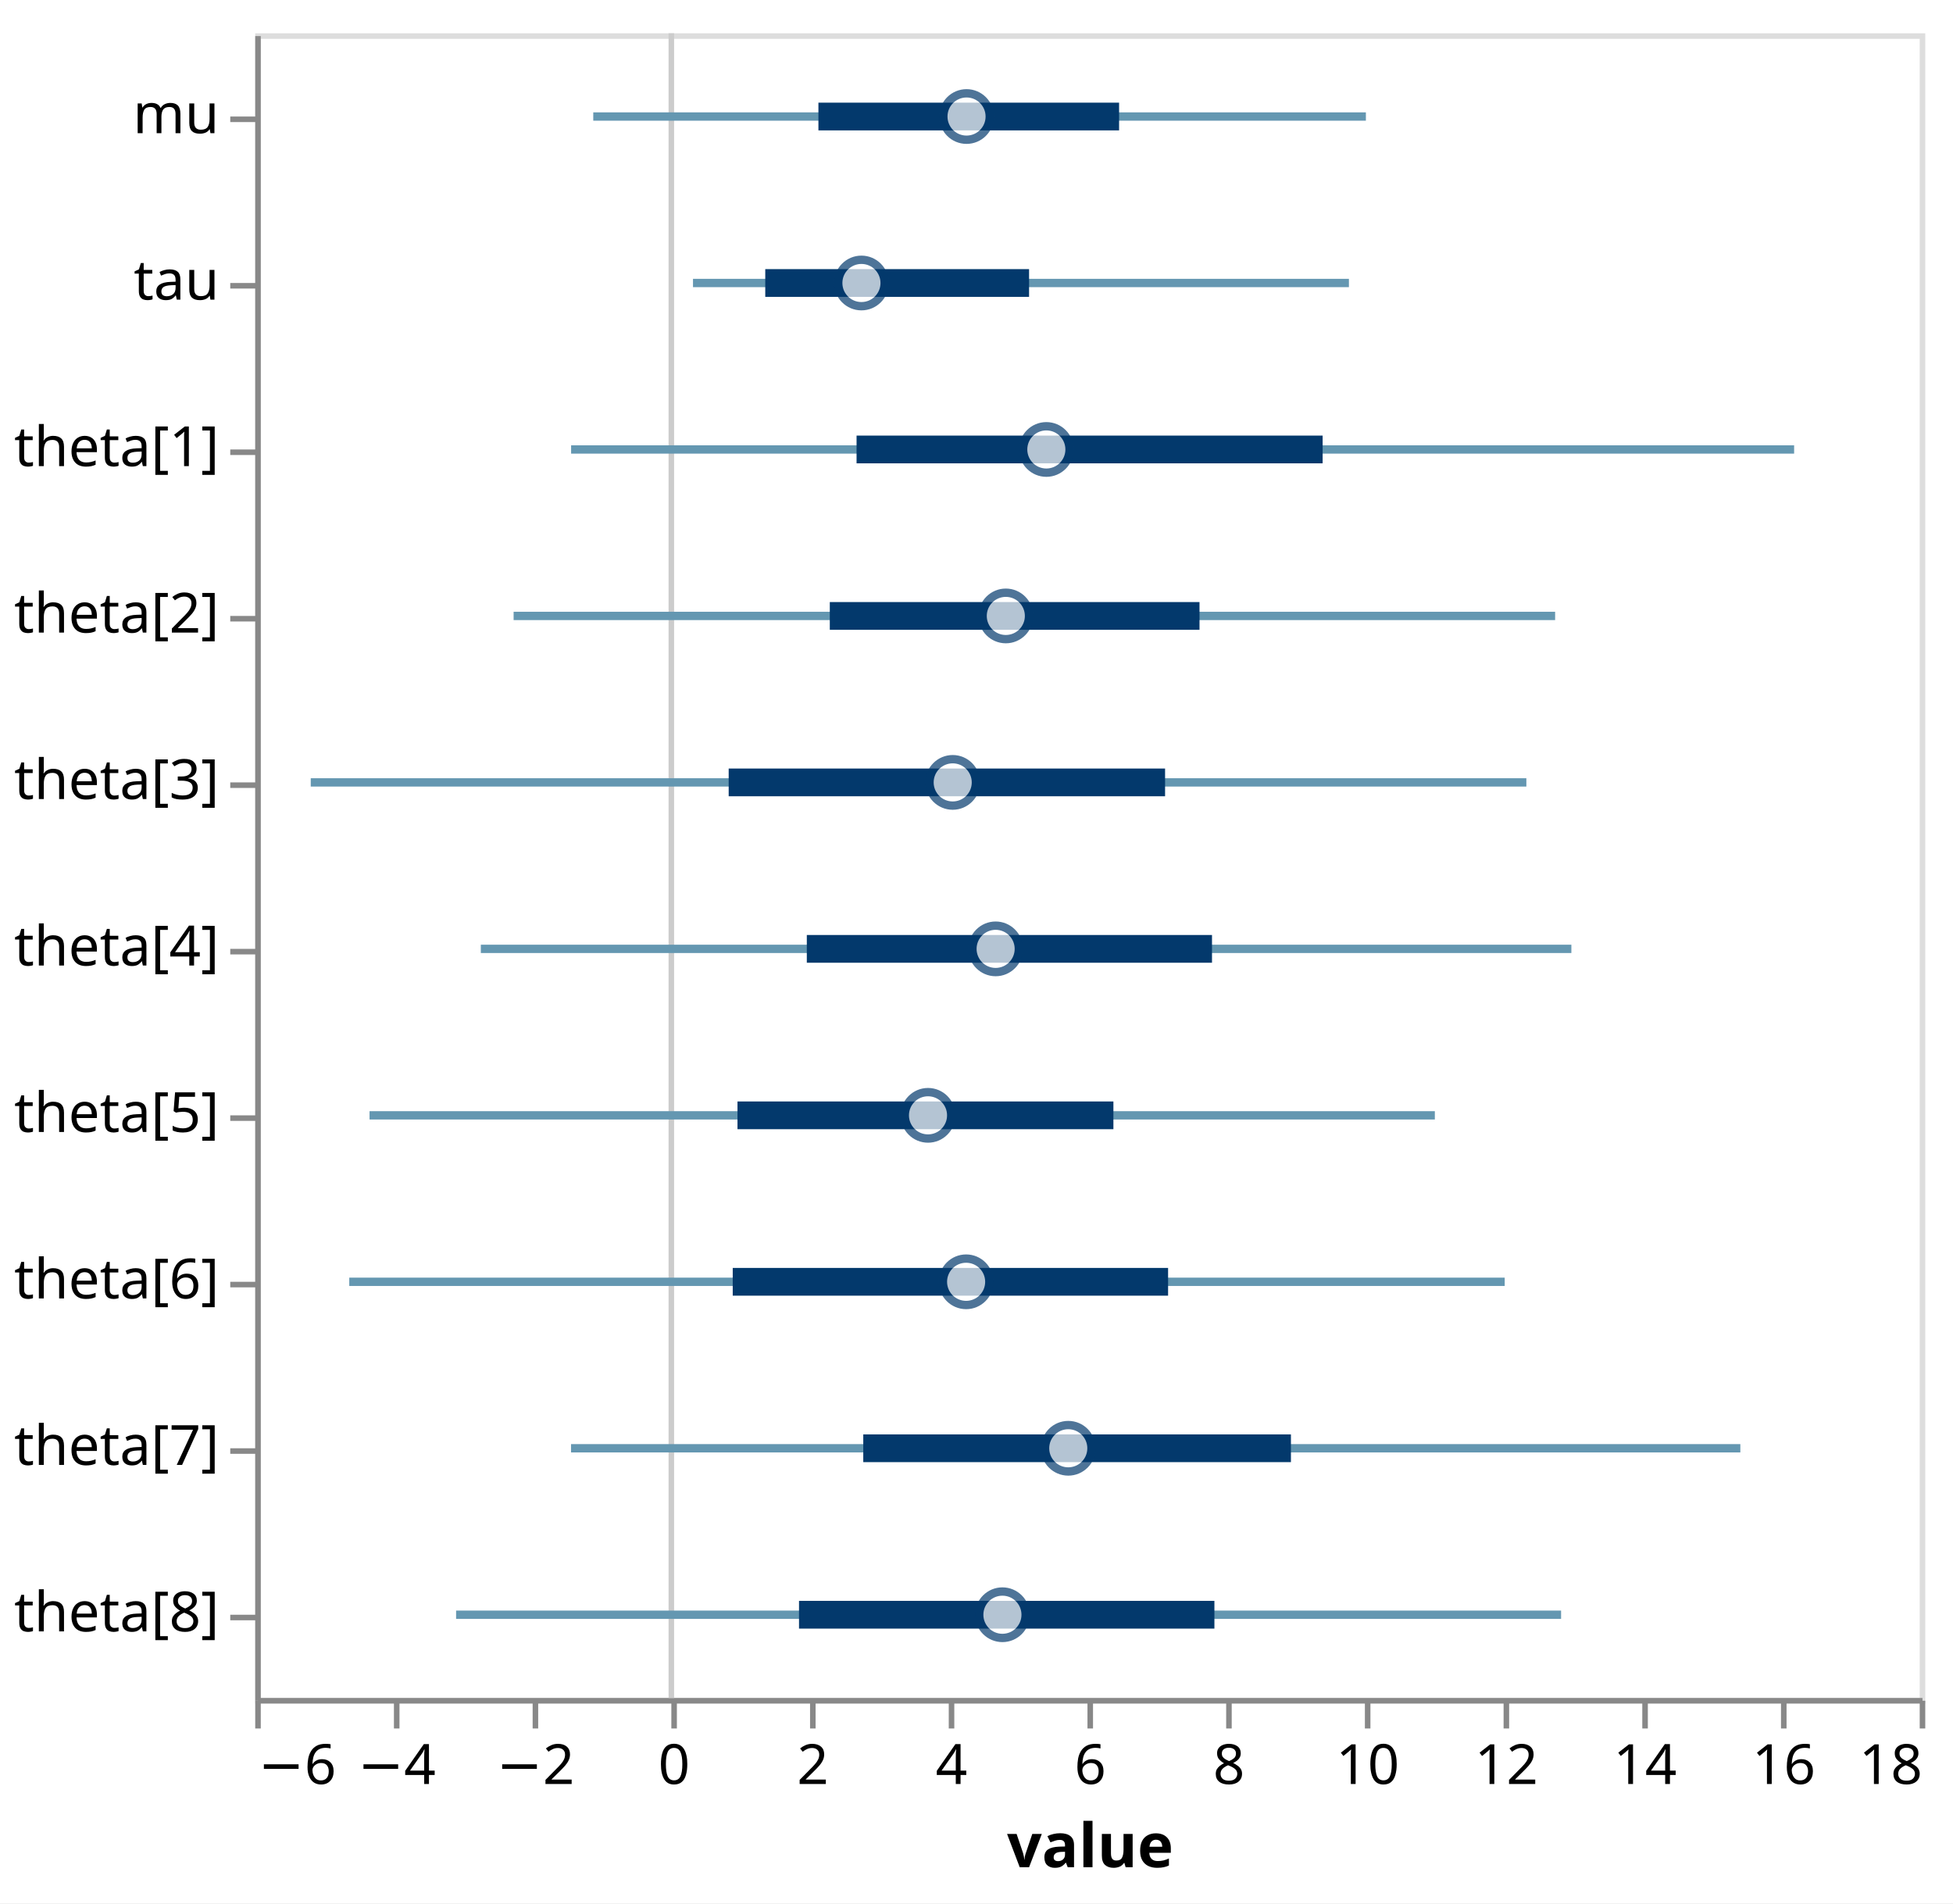
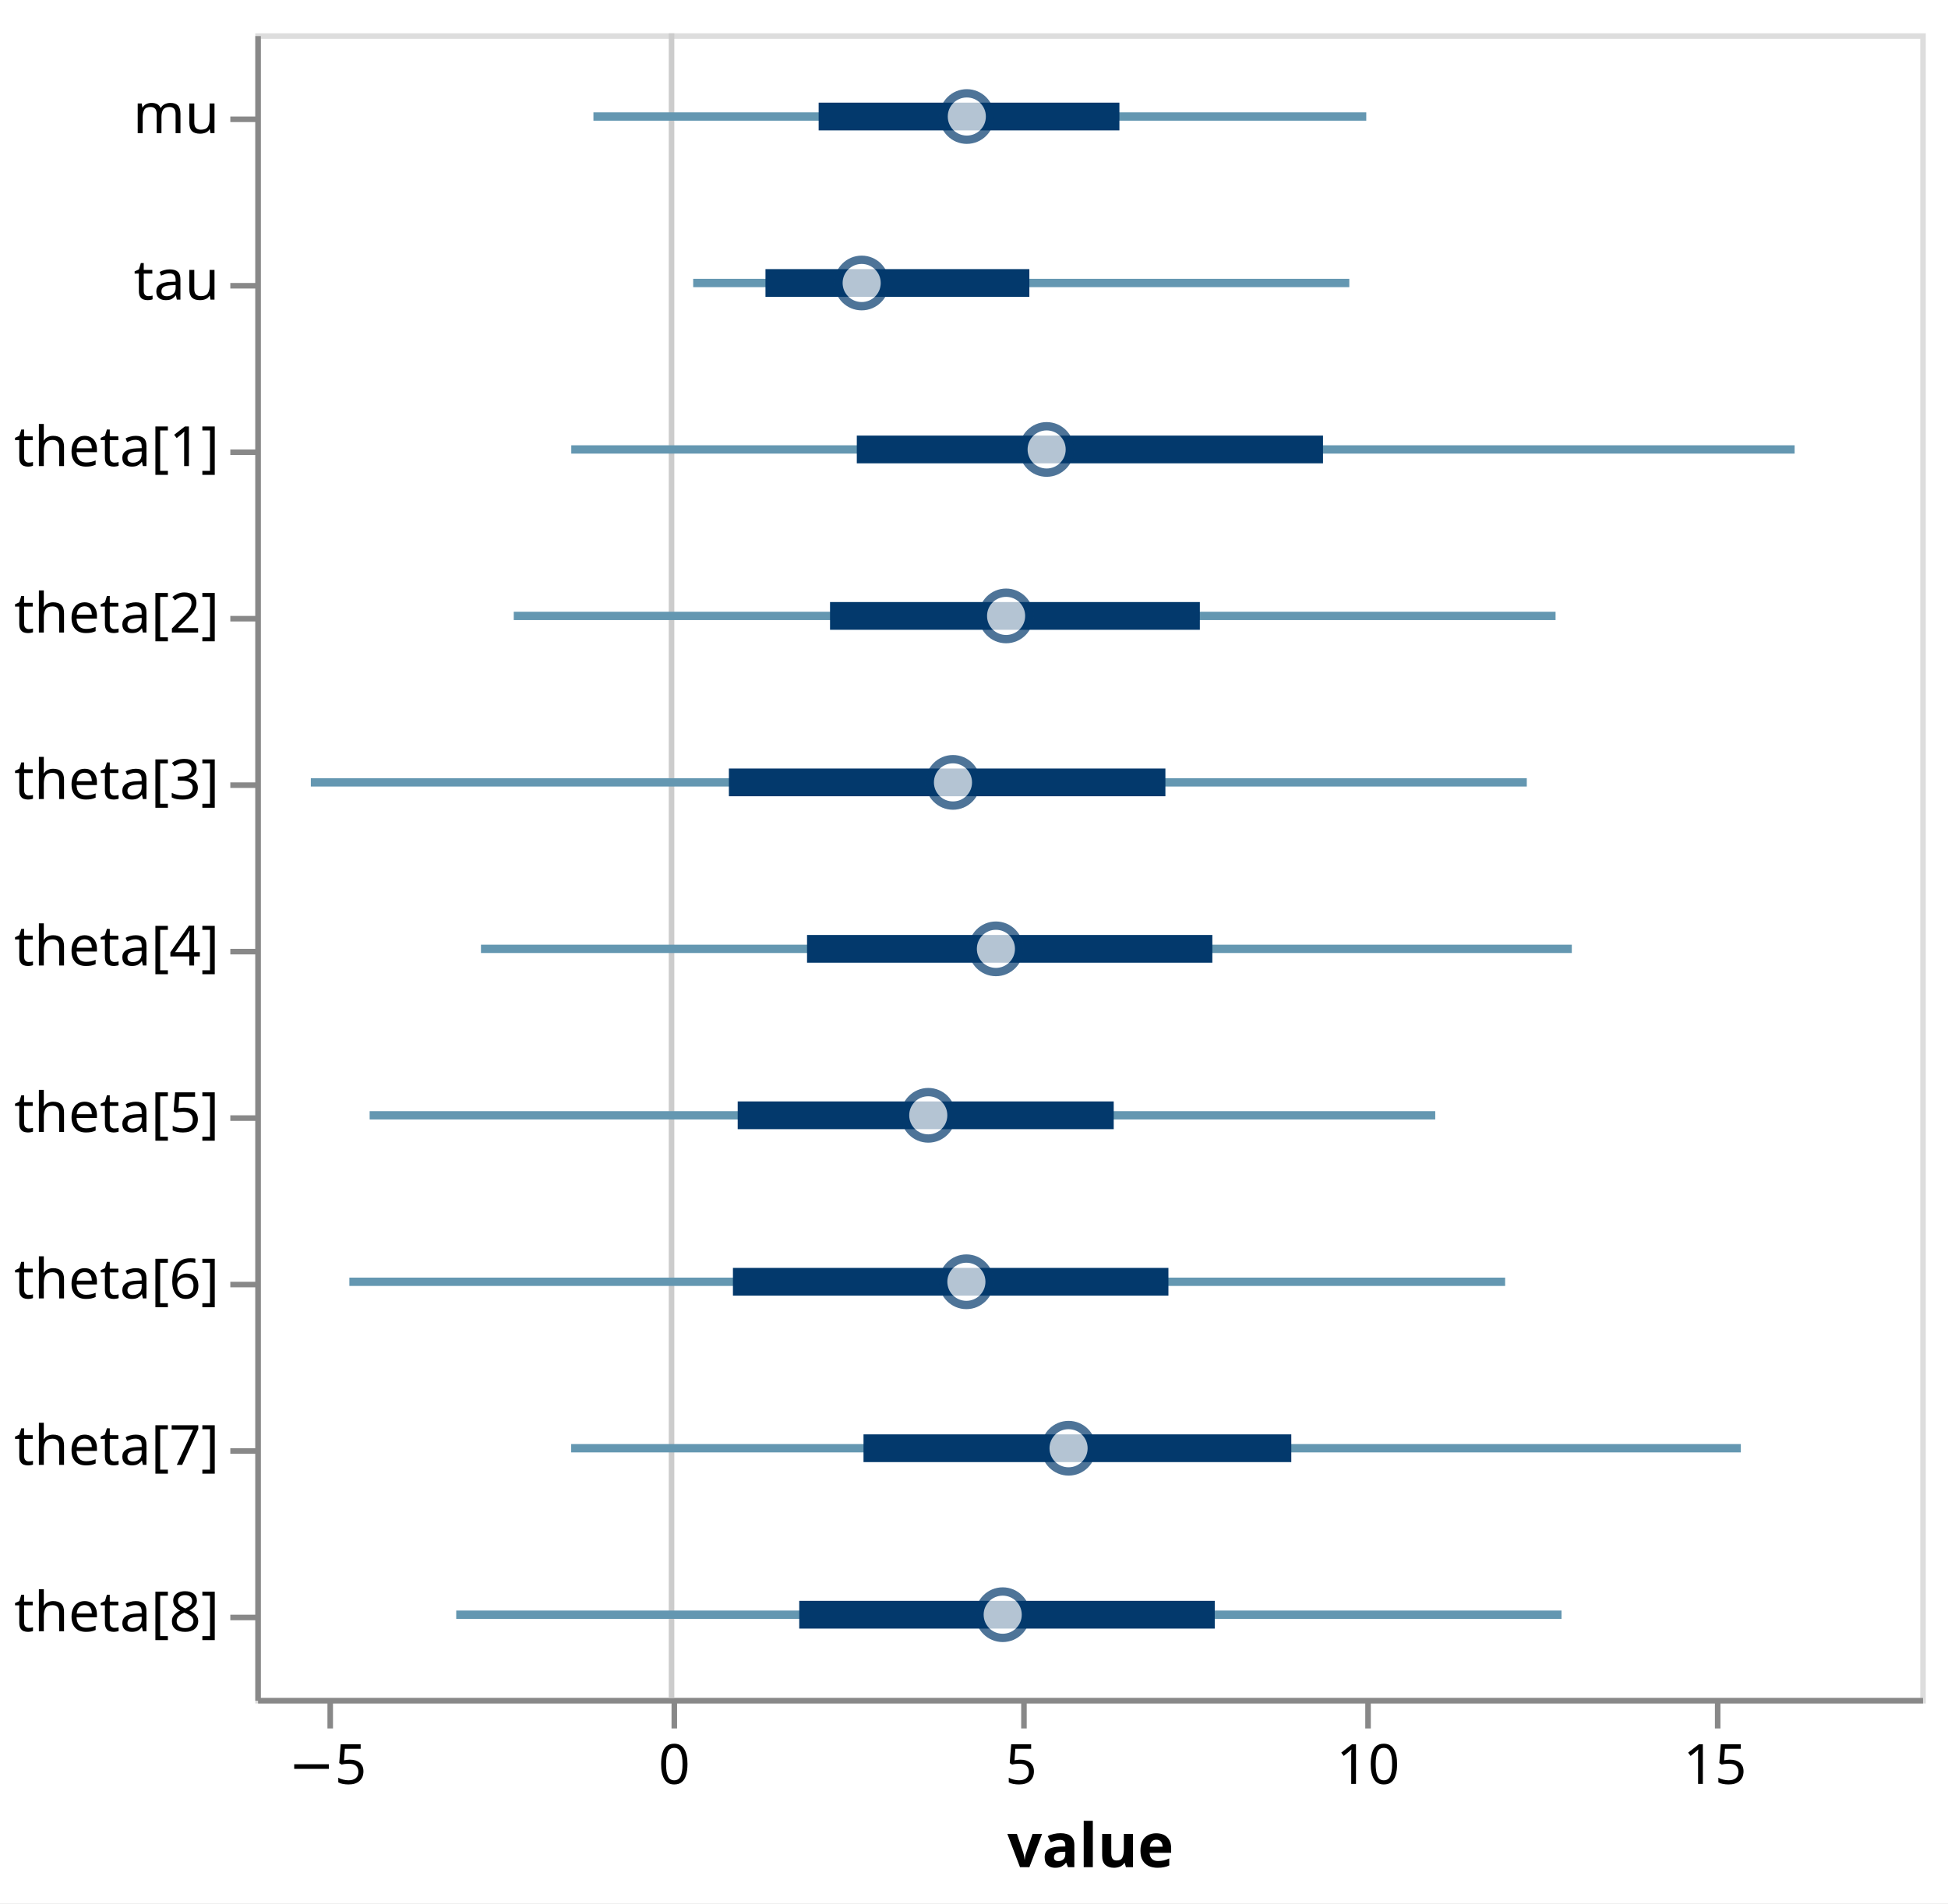
- <svg xmlns="http://www.w3.org/2000/svg" version="1.1" class="marks" width="352" height="343" viewBox="0 0 352 343">
-   <rect width="352" height="343" fill="white" />
+ <svg xmlns="http://www.w3.org/2000/svg" version="1.1" class="marks" width="351" height="343" viewBox="0 0 351 343">
+   <rect width="351" height="343" fill="white" />
  <g fill="none" stroke-miterlimit="10" transform="translate(46,6)">
    <g class="mark-group role-frame root" role="graphics-object" aria-roledescription="group mark container">
      <g transform="translate(0,0)">
        <path class="background" aria-hidden="true" d="M0.5,0.5h300v300h-300Z" stroke="#ddd" />
        <g>
          <g class="mark-group role-axis" role="graphics-symbol" aria-roledescription="axis" aria-label="X-axis titled 'value' for a linear scale with values from −6 to 18">
            <g transform="translate(0.5,300.5)">
              <path class="background" aria-hidden="true" d="M0,0h0v0h0Z" pointer-events="none" />
              <g>
                <g class="mark-rule role-axis-tick" pointer-events="none">
-                   <line transform="translate(0,0)" x2="0" y2="5" stroke="#888" stroke-width="1" opacity="1" />
-                   <line transform="translate(25,0)" x2="0" y2="5" stroke="#888" stroke-width="1" opacity="1" />
-                   <line transform="translate(50,0)" x2="0" y2="5" stroke="#888" stroke-width="1" opacity="1" />
+                   <line transform="translate(13,0)" x2="0" y2="5" stroke="#888" stroke-width="1" opacity="1" />
                  <line transform="translate(75,0)" x2="0" y2="5" stroke="#888" stroke-width="1" opacity="1" />
-                   <line transform="translate(100,0)" x2="0" y2="5" stroke="#888" stroke-width="1" opacity="1" />
-                   <line transform="translate(125,0)" x2="0" y2="5" stroke="#888" stroke-width="1" opacity="1" />
-                   <line transform="translate(150,0)" x2="0" y2="5" stroke="#888" stroke-width="1" opacity="1" />
-                   <line transform="translate(175,0)" x2="0" y2="5" stroke="#888" stroke-width="1" opacity="1" />
+                   <line transform="translate(138,0)" x2="0" y2="5" stroke="#888" stroke-width="1" opacity="1" />
                  <line transform="translate(200,0)" x2="0" y2="5" stroke="#888" stroke-width="1" opacity="1" />
-                   <line transform="translate(225,0)" x2="0" y2="5" stroke="#888" stroke-width="1" opacity="1" />
-                   <line transform="translate(250,0)" x2="0" y2="5" stroke="#888" stroke-width="1" opacity="1" />
-                   <line transform="translate(275,0)" x2="0" y2="5" stroke="#888" stroke-width="1" opacity="1" />
-                   <line transform="translate(300,0)" x2="0" y2="5" stroke="#888" stroke-width="1" opacity="1" />
+                   <line transform="translate(263,0)" x2="0" y2="5" stroke="#888" stroke-width="1" opacity="1" />
                </g>
                <g class="mark-text role-axis-label" pointer-events="none">
-                   <text text-anchor="start" transform="translate(0,15)" font-family="sans-serif" font-size="10px" fill="#000" opacity="1">−6</text>
-                   <text text-anchor="middle" transform="translate(25,15)" font-family="sans-serif" font-size="10px" fill="#000" opacity="1">−4</text>
-                   <text text-anchor="middle" transform="translate(50,15)" font-family="sans-serif" font-size="10px" fill="#000" opacity="1">−2</text>
+                   <text text-anchor="middle" transform="translate(12.5,15)" font-family="sans-serif" font-size="10px" fill="#000" opacity="1">−5</text>
                  <text text-anchor="middle" transform="translate(75,15)" font-family="sans-serif" font-size="10px" fill="#000" opacity="1">0</text>
-                   <text text-anchor="middle" transform="translate(100,15)" font-family="sans-serif" font-size="10px" fill="#000" opacity="1">2</text>
-                   <text text-anchor="middle" transform="translate(125,15)" font-family="sans-serif" font-size="10px" fill="#000" opacity="1">4</text>
-                   <text text-anchor="middle" transform="translate(150,15)" font-family="sans-serif" font-size="10px" fill="#000" opacity="1">6</text>
-                   <text text-anchor="middle" transform="translate(175,15)" font-family="sans-serif" font-size="10px" fill="#000" opacity="1">8</text>
+                   <text text-anchor="middle" transform="translate(137.5,15)" font-family="sans-serif" font-size="10px" fill="#000" opacity="1">5</text>
                  <text text-anchor="middle" transform="translate(200,15)" font-family="sans-serif" font-size="10px" fill="#000" opacity="1">10</text>
-                   <text text-anchor="middle" transform="translate(225,15)" font-family="sans-serif" font-size="10px" fill="#000" opacity="1">12</text>
-                   <text text-anchor="middle" transform="translate(250,15)" font-family="sans-serif" font-size="10px" fill="#000" opacity="1">14</text>
-                   <text text-anchor="middle" transform="translate(275,15)" font-family="sans-serif" font-size="10px" fill="#000" opacity="1">16</text>
-                   <text text-anchor="end" transform="translate(300,15)" font-family="sans-serif" font-size="10px" fill="#000" opacity="1">18</text>
+                   <text text-anchor="middle" transform="translate(262.5,15)" font-family="sans-serif" font-size="10px" fill="#000" opacity="1">15</text>
                </g>
                <g class="mark-rule role-axis-domain" pointer-events="none">
                  <line transform="translate(0,0)" x2="300" y2="0" stroke="#888" stroke-width="1" opacity="1" />
                </g>
                <g class="mark-text role-axis-title" pointer-events="none">
                  <text text-anchor="middle" transform="translate(150,30)" font-family="sans-serif" font-size="11px" font-weight="bold" fill="#000" opacity="1">value</text>
                </g>
              </g>
              <path class="foreground" aria-hidden="true" d="" pointer-events="none" display="none" />
            </g>
          </g>
          <g class="mark-group role-axis" role="graphics-symbol" aria-roledescription="axis" aria-label="Y-axis for a discrete scale with 10 values: mu, tau, theta[1], theta[2], theta[3], ending with theta[8]">
            <g transform="translate(0.5,0.5)">
              <path class="background" aria-hidden="true" d="M0,0h0v0h0Z" pointer-events="none" />
              <g>
                <g class="mark-rule role-axis-tick" pointer-events="none">
                  <line transform="translate(0,15)" x2="-5" y2="0" stroke="#888" stroke-width="1" opacity="1" />
                  <line transform="translate(0,45)" x2="-5" y2="0" stroke="#888" stroke-width="1" opacity="1" />
                  <line transform="translate(0,75)" x2="-5" y2="0" stroke="#888" stroke-width="1" opacity="1" />
                  <line transform="translate(0,105)" x2="-5" y2="0" stroke="#888" stroke-width="1" opacity="1" />
                  <line transform="translate(0,135)" x2="-5" y2="0" stroke="#888" stroke-width="1" opacity="1" />
                  <line transform="translate(0,165)" x2="-5" y2="0" stroke="#888" stroke-width="1" opacity="1" />
                  <line transform="translate(0,195)" x2="-5" y2="0" stroke="#888" stroke-width="1" opacity="1" />
                  <line transform="translate(0,225)" x2="-5" y2="0" stroke="#888" stroke-width="1" opacity="1" />
                  <line transform="translate(0,255)" x2="-5" y2="0" stroke="#888" stroke-width="1" opacity="1" />
                  <line transform="translate(0,285)" x2="-5" y2="0" stroke="#888" stroke-width="1" opacity="1" />
                </g>
                <g class="mark-text role-axis-label" pointer-events="none">
                  <text text-anchor="end" transform="translate(-7,17.5)" font-family="sans-serif" font-size="10px" fill="#000" opacity="1">mu</text>
                  <text text-anchor="end" transform="translate(-7,47.5)" font-family="sans-serif" font-size="10px" fill="#000" opacity="1">tau</text>
                  <text text-anchor="end" transform="translate(-7,77.5)" font-family="sans-serif" font-size="10px" fill="#000" opacity="1">theta[1]</text>
                  <text text-anchor="end" transform="translate(-7,107.5)" font-family="sans-serif" font-size="10px" fill="#000" opacity="1">theta[2]</text>
                  <text text-anchor="end" transform="translate(-7,137.5)" font-family="sans-serif" font-size="10px" fill="#000" opacity="1">theta[3]</text>
                  <text text-anchor="end" transform="translate(-7,167.5)" font-family="sans-serif" font-size="10px" fill="#000" opacity="1">theta[4]</text>
                  <text text-anchor="end" transform="translate(-7,197.5)" font-family="sans-serif" font-size="10px" fill="#000" opacity="1">theta[5]</text>
                  <text text-anchor="end" transform="translate(-7,227.5)" font-family="sans-serif" font-size="10px" fill="#000" opacity="1">theta[6]</text>
                  <text text-anchor="end" transform="translate(-7,257.5)" font-family="sans-serif" font-size="10px" fill="#000" opacity="1">theta[7]</text>
                  <text text-anchor="end" transform="translate(-7,287.5)" font-family="sans-serif" font-size="10px" fill="#000" opacity="1">theta[8]</text>
                </g>
                <g class="mark-rule role-axis-domain" pointer-events="none">
                  <line transform="translate(0,0)" x2="0" y2="300" stroke="#888" stroke-width="1" opacity="1" />
                </g>
              </g>
              <path class="foreground" aria-hidden="true" d="" pointer-events="none" display="none" />
            </g>
          </g>
          <g class="mark-rule role-mark layer_0_marks" role="graphics-object" aria-roledescription="rule mark container">
            <line aria-label="variable: undefined; m: NaN; ll: NaN; hh: NaN" role="graphics-symbol" aria-roledescription="rule mark" transform="translate(75,0)" x2="0" y2="300" stroke="#CCCCCC" />
          </g>
          <g class="mark-rule role-mark layer_1_marks" role="graphics-object" aria-roledescription="rule mark container">
            <line aria-label="value: −1.12579; variable: mu; hh: 10.01455; m: 4.2564; ll: −1.12579" role="graphics-symbol" aria-roledescription="rule mark" transform="translate(60.92762,15)" x2="139.254" y2="0" stroke="#6497B1" stroke-width="1.5" />
            <line aria-label="value: 0.31218; variable: tau; hh: 9.7699; m: 2.7409; ll: 0.31218" role="graphics-symbol" aria-roledescription="rule mark" transform="translate(78.90225,45)" x2="118.221" y2="0" stroke="#6497B1" stroke-width="1.5" />
            <line aria-label="value: −1.44528; variable: theta[1]; hh: 16.189095; m: 5.4071; ll: −1.44528" role="graphics-symbol" aria-roledescription="rule mark" transform="translate(56.934,75)" x2="220.43" y2="0" stroke="#6497B1" stroke-width="1.5" />
            <line aria-label="value: −2.274285; variable: theta[2]; hh: 12.743055; m: 4.8227; ll: −2.274285" role="graphics-symbol" aria-roledescription="rule mark" transform="translate(46.57144,105)" x2="187.717" y2="0" stroke="#6497B1" stroke-width="1.5" />
            <line aria-label="value: −5.19939; variable: theta[3]; hh: 12.32836; m: 4.0569; ll: −5.19939" role="graphics-symbol" aria-roledescription="rule mark" transform="translate(10.00762,135)" x2="219.097" y2="0" stroke="#6497B1" stroke-width="1.5" />
            <line aria-label="value: −2.74704; variable: theta[4]; hh: 12.97737; m: 4.67585; ll: −2.74704" role="graphics-symbol" aria-roledescription="rule mark" transform="translate(40.662,165)" x2="196.555" y2="0" stroke="#6497B1" stroke-width="1.5" />
            <line aria-label="value: −4.35168; variable: theta[5]; hh: 11.0088; m: 3.7008; ll: −4.35168" role="graphics-symbol" aria-roledescription="rule mark" transform="translate(20.604,195)" x2="192.006" y2="0" stroke="#6497B1" stroke-width="1.5" />
            <line aria-label="value: −4.64394; variable: theta[6]; hh: 12.016145; m: 4.25035; ll: −4.64394" role="graphics-symbol" aria-roledescription="rule mark" transform="translate(16.95075,225)" x2="208.251" y2="0" stroke="#6497B1" stroke-width="1.5" />
            <line aria-label="value: −1.44651; variable: theta[7]; hh: 15.413715; m: 5.7232; ll: −1.44651" role="graphics-symbol" aria-roledescription="rule mark" transform="translate(56.91862,255)" x2="210.753" y2="0" stroke="#6497B1" stroke-width="1.5" />
            <line aria-label="value: −3.103585; variable: theta[8]; hh: 12.829025; m: 4.7738; ll: −3.103585" role="graphics-symbol" aria-roledescription="rule mark" transform="translate(36.20519,285)" x2="199.158" y2="0" stroke="#6497B1" stroke-width="1.5" />
          </g>
          <g class="mark-rule role-mark layer_2_marks" role="graphics-object" aria-roledescription="rule mark container">
            <line aria-label="value: 2.12065; variable: mu; h: 6.4559; m: 4.2564; ll: −1.12579; hh: 10.01455" role="graphics-symbol" aria-roledescription="rule mark" transform="translate(101.5081,15)" x2="54.191" y2="0" stroke="#03396C" stroke-width="5" />
            <line aria-label="value: 1.35425; variable: tau; h: 5.15795; m: 2.7409; ll: 0.31218; hh: 9.7699" role="graphics-symbol" aria-roledescription="rule mark" transform="translate(91.92813,45)" x2="47.546" y2="0" stroke="#03396C" stroke-width="5" />
            <line aria-label="value: 2.670675; variable: theta[1]; h: 9.39085; m: 5.4071; ll: −1.44528; hh: 16.189095" role="graphics-symbol" aria-roledescription="rule mark" transform="translate(108.3834,75)" x2="84.002" y2="0" stroke="#03396C" stroke-width="5" />
            <line aria-label="value: 2.284775; variable: theta[2]; h: 7.61555; m: 4.8227; ll: −2.274285; hh: 12.743055" role="graphics-symbol" aria-roledescription="rule mark" transform="translate(103.5597,105)" x2="66.635" y2="0" stroke="#03396C" stroke-width="5" />
            <line aria-label="value: 0.8267; variable: theta[3]; h: 7.11905; m: 4.0569; ll: −5.19939; hh: 12.32836" role="graphics-symbol" aria-roledescription="rule mark" transform="translate(85.33375,135)" x2="78.654" y2="0" stroke="#03396C" stroke-width="5" />
            <line aria-label="value: 1.953275; variable: theta[4]; h: 7.79565; m: 4.67585; ll: −2.74704; hh: 12.97737" role="graphics-symbol" aria-roledescription="rule mark" transform="translate(99.41594,165)" x2="73.03" y2="0" stroke="#03396C" stroke-width="5" />
            <line aria-label="value: 0.95375; variable: theta[5]; h: 6.374075; m: 3.7008; ll: −4.35168; hh: 11.0088" role="graphics-symbol" aria-roledescription="rule mark" transform="translate(86.92188,195)" x2="67.754" y2="0" stroke="#03396C" stroke-width="5" />
            <line aria-label="value: 0.885175; variable: theta[6]; h: 7.162475; m: 4.25035; ll: −4.64394; hh: 12.016145" role="graphics-symbol" aria-roledescription="rule mark" transform="translate(86.06469,225)" x2="78.466" y2="0" stroke="#03396C" stroke-width="5" />
            <line aria-label="value: 2.767325; variable: theta[7]; h: 8.93375; m: 5.7232; ll: −1.44651; hh: 15.413715" role="graphics-symbol" aria-roledescription="rule mark" transform="translate(109.5916,255)" x2="77.08" y2="0" stroke="#03396C" stroke-width="5" />
            <line aria-label="value: 1.840825; variable: theta[8]; h: 7.830325; m: 4.7738; ll: −3.103585; hh: 12.829025" role="graphics-symbol" aria-roledescription="rule mark" transform="translate(98.01031,285)" x2="74.869" y2="0" stroke="#03396C" stroke-width="5" />
          </g>
          <g class="mark-symbol role-mark layer_3_marks" role="graphics-object" aria-roledescription="symbol mark container">
            <path aria-label="value: 4.2564; variable: mu; m: 4.2564; ll: −1.12579; hh: 10.01455" role="graphics-symbol" aria-roledescription="point" transform="translate(128.205,15)" d="M4.183,0A4.183,4.183,0,1,1,-4.183,0A4.183,4.183,0,1,1,4.183,0" fill="#FFFFFF" stroke="#03396C" stroke-width="1.5" opacity="0.7" />
            <path aria-label="value: 2.7409; variable: tau; m: 2.7409; ll: 0.31218; hh: 9.7699" role="graphics-symbol" aria-roledescription="point" transform="translate(109.2613,45)" d="M4.183,0A4.183,4.183,0,1,1,-4.183,0A4.183,4.183,0,1,1,4.183,0" fill="#FFFFFF" stroke="#03396C" stroke-width="1.5" opacity="0.7" />
            <path aria-label="value: 5.4071; variable: theta[1]; m: 5.4071; ll: −1.44528; hh: 16.189095" role="graphics-symbol" aria-roledescription="point" transform="translate(142.5888,75)" d="M4.183,0A4.183,4.183,0,1,1,-4.183,0A4.183,4.183,0,1,1,4.183,0" fill="#FFFFFF" stroke="#03396C" stroke-width="1.5" opacity="0.7" />
            <path aria-label="value: 4.8227; variable: theta[2]; m: 4.8227; ll: −2.274285; hh: 12.743055" role="graphics-symbol" aria-roledescription="point" transform="translate(135.2838,105)" d="M4.183,0A4.183,4.183,0,1,1,-4.183,0A4.183,4.183,0,1,1,4.183,0" fill="#FFFFFF" stroke="#03396C" stroke-width="1.5" opacity="0.7" />
            <path aria-label="value: 4.0569; variable: theta[3]; m: 4.0569; ll: −5.19939; hh: 12.32836" role="graphics-symbol" aria-roledescription="point" transform="translate(125.7112,135)" d="M4.183,0A4.183,4.183,0,1,1,-4.183,0A4.183,4.183,0,1,1,4.183,0" fill="#FFFFFF" stroke="#03396C" stroke-width="1.5" opacity="0.7" />
            <path aria-label="value: 4.67585; variable: theta[4]; m: 4.67585; ll: −2.74704; hh: 12.97737" role="graphics-symbol" aria-roledescription="point" transform="translate(133.4481,165)" d="M4.183,0A4.183,4.183,0,1,1,-4.183,0A4.183,4.183,0,1,1,4.183,0" fill="#FFFFFF" stroke="#03396C" stroke-width="1.5" opacity="0.7" />
            <path aria-label="value: 3.7008; variable: theta[5]; m: 3.7008; ll: −4.35168; hh: 11.0088" role="graphics-symbol" aria-roledescription="point" transform="translate(121.26,195)" d="M4.183,0A4.183,4.183,0,1,1,-4.183,0A4.183,4.183,0,1,1,4.183,0" fill="#FFFFFF" stroke="#03396C" stroke-width="1.5" opacity="0.7" />
            <path aria-label="value: 4.25035; variable: theta[6]; m: 4.25035; ll: −4.64394; hh: 12.016145" role="graphics-symbol" aria-roledescription="point" transform="translate(128.1294,225)" d="M4.183,0A4.183,4.183,0,1,1,-4.183,0A4.183,4.183,0,1,1,4.183,0" fill="#FFFFFF" stroke="#03396C" stroke-width="1.5" opacity="0.7" />
            <path aria-label="value: 5.7232; variable: theta[7]; m: 5.7232; ll: −1.44651; hh: 15.413715" role="graphics-symbol" aria-roledescription="point" transform="translate(146.54,255)" d="M4.183,0A4.183,4.183,0,1,1,-4.183,0A4.183,4.183,0,1,1,4.183,0" fill="#FFFFFF" stroke="#03396C" stroke-width="1.5" opacity="0.7" />
            <path aria-label="value: 4.7738; variable: theta[8]; m: 4.7738; ll: −3.103585; hh: 12.829025" role="graphics-symbol" aria-roledescription="point" transform="translate(134.6725,285)" d="M4.183,0A4.183,4.183,0,1,1,-4.183,0A4.183,4.183,0,1,1,4.183,0" fill="#FFFFFF" stroke="#03396C" stroke-width="1.5" opacity="0.7" />
          </g>
        </g>
        <path class="foreground" aria-hidden="true" d="" display="none" />
      </g>
    </g>
  </g>
</svg>
